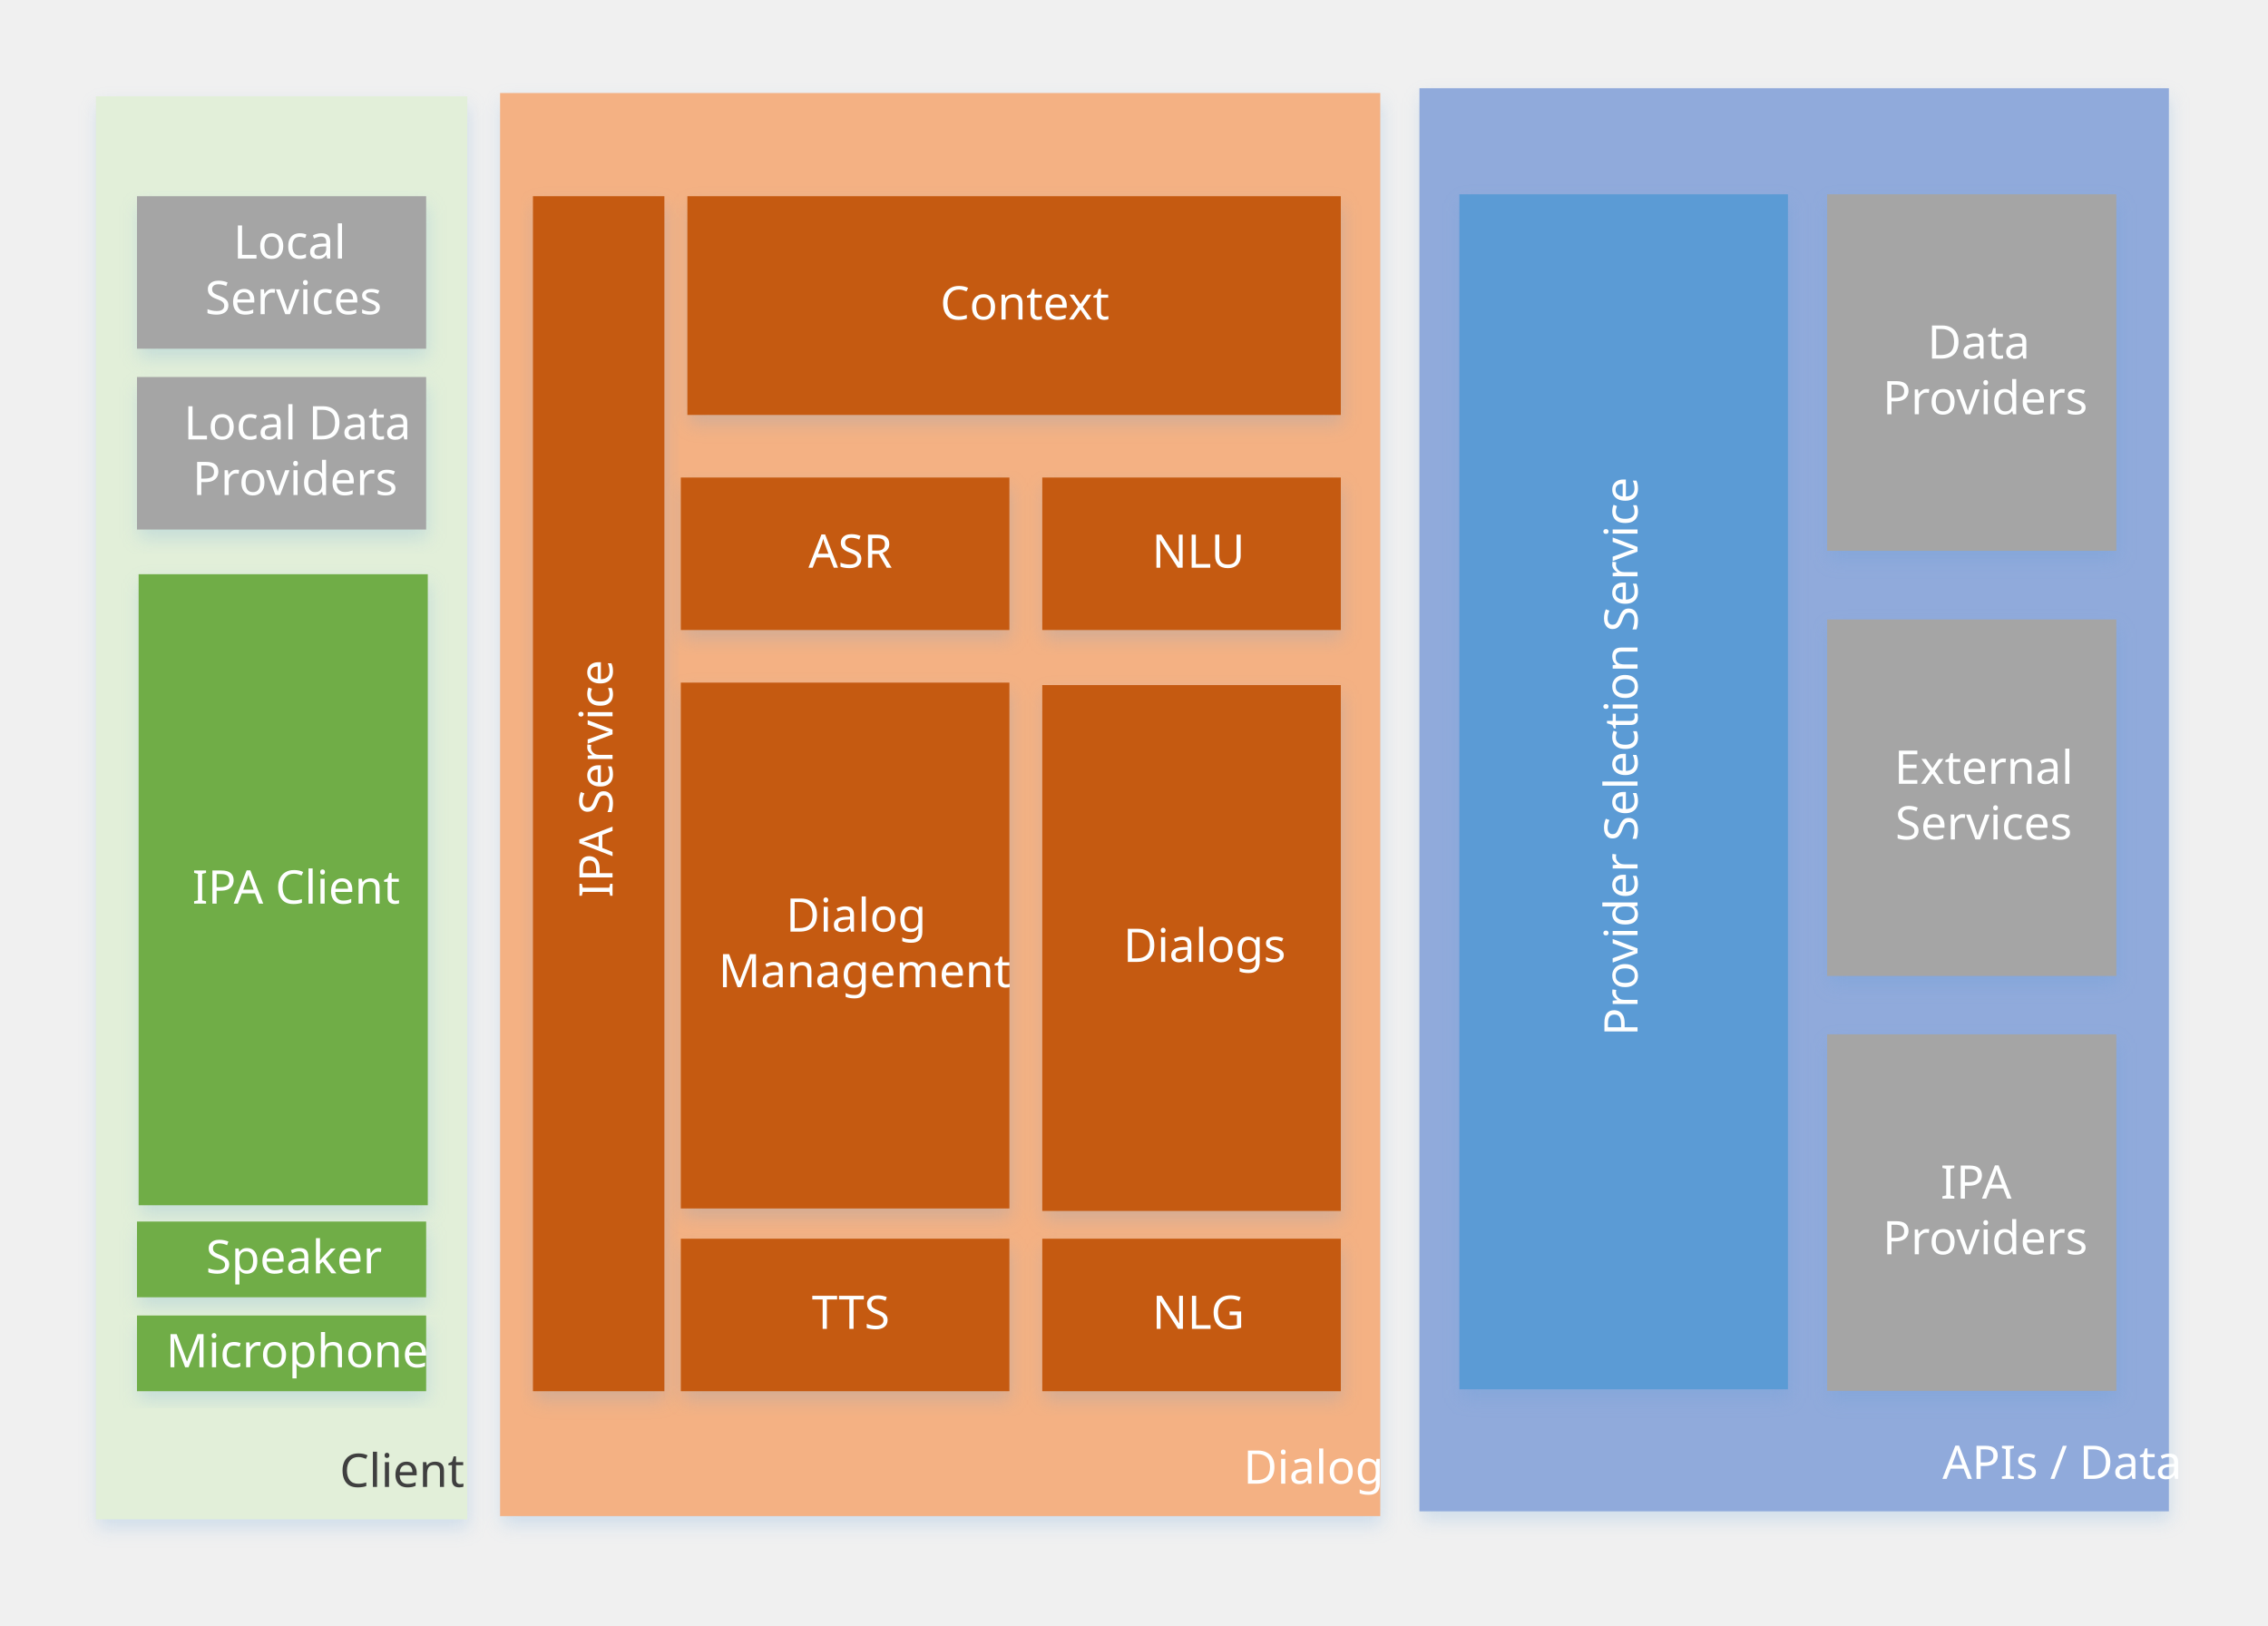
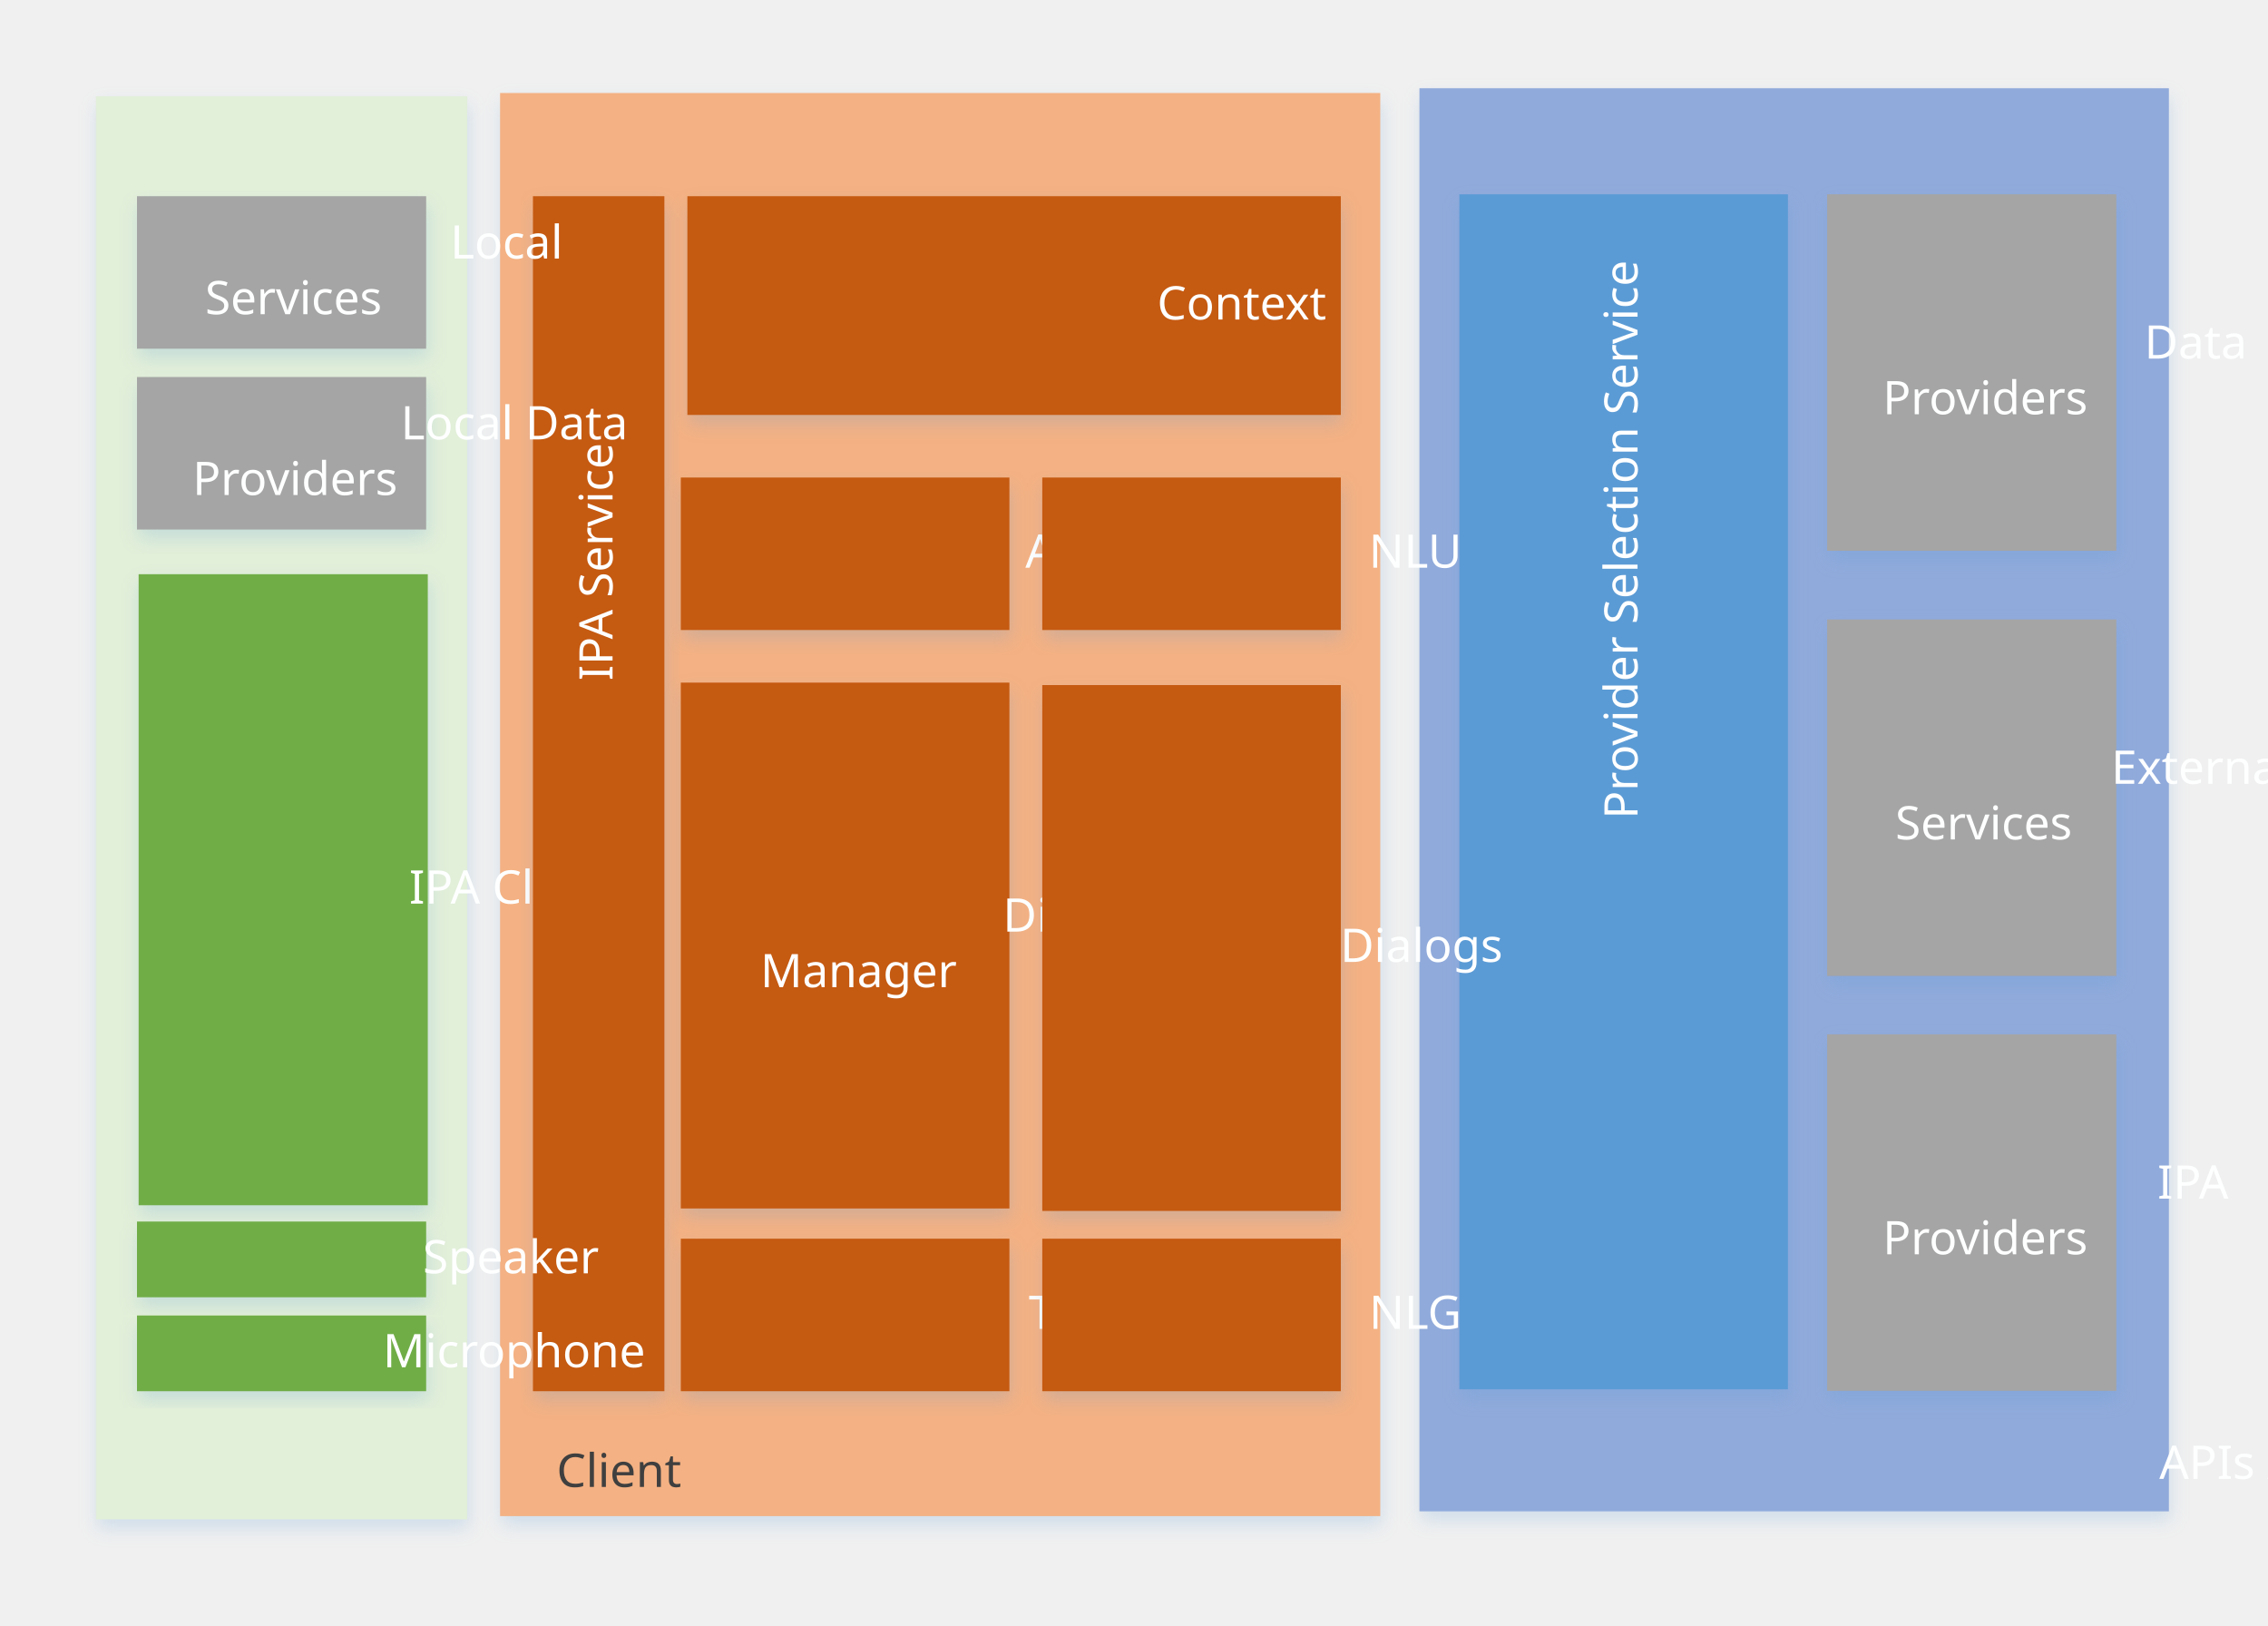
- <svg xmlns="http://www.w3.org/2000/svg" width="6.793in" height="4.869in" viewBox="0 0 489.062 350.586" xml:space="preserve" color-interpolation-filters="sRGB" class="st15">
+ <svg xmlns="http://www.w3.org/2000/svg" xmlns:ns1="http://schemas.microsoft.com/visio/2003/SVGExtensions/" width="6.793in" height="4.869in" viewBox="0 0 489.062 350.586" xml:space="preserve" color-interpolation-filters="sRGB" class="st15">
+   <ns1:documentProperties ns1:langID="1033" ns1:metric="true" ns1:viewMarkup="false">
+     <ns1:userDefs>
+       <ns1:ud ns1:nameU="msvSubprocessMaster" ns1:prompt="" ns1:val="VT4(Rectangle)" />
+       <ns1:ud ns1:nameU="msvNoAutoConnect" ns1:val="VT0(1):26" />
+     </ns1:userDefs>
+   </ns1:documentProperties>
  <style type="text/css">
	
		.st1 {visibility:visible}
		.st2 {fill:#5b9bd5;fill-opacity:0.22;filter:url(#filter_2);stroke:none}
		.st3 {fill:#f4b183;stroke:none;stroke-width:1}
		.st4 {fill:#ffffff;font-family:Calibri;font-size:0.833em}
		.st5 {fill:#90aadb;stroke:none;stroke-width:1}
		.st6 {fill:#feffff;font-family:Calibri;font-size:0.833em}
		.st7 {fill:#e2efd9;stroke:none;stroke-width:1}
		.st8 {fill:#3f3f3f;font-family:Calibri;font-size:0.833em}
		.st9 {fill:#70ad47;stroke:none;stroke-width:0.25}
		.st10 {fill:#c55a11;stroke:none;stroke-width:0.25}
		.st11 {font-size:1em}
		.st12 {fill:#a5a5a5;stroke:none;stroke-width:0.25}
		.st13 {stroke:none;stroke-linecap:round;stroke-linejoin:round;stroke-width:1}
		.st14 {fill:#5b9bd5;stroke:none;stroke-width:0.25}
		.st15 {fill:none;fill-rule:evenodd;font-size:12px;overflow:visible;stroke-linecap:square;stroke-miterlimit:3}
	
	</style>
  <defs id="Filters">
    <filter id="filter_2">
      <feGaussianBlur stdDeviation="2" />
    </filter>
  </defs>
-   <g>
-     <g id="shape47-1" transform="translate(107.82,-23.6815)">
-       <g id="shadow47-2" transform="matrix(1,0,0,1,0.345598,1.97279)" class="st1">
+   <g ns1:mID="0" ns1:index="1" ns1:groupContext="foregroundPage">
+     <ns1:userDefs>
+       <ns1:ud ns1:nameU="msvThemeOrder" ns1:val="VT0(0):26" />
+     </ns1:userDefs>
+     <ns1:pageProperties ns1:drawingScale="0.0393701" ns1:pageScale="0.0393701" ns1:drawingUnits="24" ns1:shadowOffsetX="8.50394" ns1:shadowOffsetY="-8.50394" />
+     <ns1:layer ns1:name="Annotations" ns1:index="0" />
+     <ns1:layer ns1:name="Connector" ns1:index="1" />
+     <g id="shape47-1" ns1:mID="47" ns1:groupContext="shape" transform="translate(107.82,-23.6815)">
+       <ns1:userDefs>
+         <ns1:ud ns1:nameU="visVersion" ns1:val="VT0(15):26" />
+       </ns1:userDefs>
+       <ns1:textBlock ns1:margins="rect(4,4,4,4)" ns1:tabSpace="42.5197" ns1:verticalAlign="2" />
+       <ns1:textRect cx="94.909" cy="197.161" width="189.82" height="306.85" />
+       <g id="shadow47-2" ns1:groupContext="shadow" ns1:shadowOffsetX="0.345598" ns1:shadowOffsetY="-1.97279" ns1:shadowType="1" transform="matrix(1,0,0,1,0.345598,1.97279)" class="st1">
        <rect x="0" y="43.736" width="189.818" height="306.85" class="st2" />
      </g>
      <rect x="0" y="43.736" width="189.818" height="306.85" class="st3" />
-       <text x="160.31" y="343.59" class="st4">Dialog</text>
-     </g>
-     <g id="shape48-7" transform="translate(306.09,-24.7087)">
-       <g id="shadow48-8" transform="matrix(1,0,0,1,0.345598,1.97279)" class="st1">
+       <text x="160.31" y="343.59" class="st4" ns1:langID="1031">
+         <ns1:paragraph ns1:horizAlign="2" />
+         <ns1:tabList />Dialog</text>
+     </g>
+     <g id="shape48-7" ns1:mID="48" ns1:groupContext="shape" transform="translate(306.09,-24.7087)">
+       <ns1:userDefs>
+         <ns1:ud ns1:nameU="visVersion" ns1:val="VT0(15):26" />
+       </ns1:userDefs>
+       <ns1:textBlock ns1:margins="rect(4,4,4,4)" ns1:tabSpace="42.5197" ns1:verticalAlign="2" />
+       <ns1:textRect cx="80.813" cy="197.161" width="161.63" height="306.85" />
+       <g id="shadow48-8" ns1:groupContext="shadow" ns1:shadowOffsetX="0.345598" ns1:shadowOffsetY="-1.97279" ns1:shadowType="1" transform="matrix(1,0,0,1,0.345598,1.97279)" class="st1">
        <rect x="0" y="43.736" width="161.626" height="306.85" class="st2" />
      </g>
      <rect x="0" y="43.736" width="161.626" height="306.85" class="st5" />
-       <text x="112.78" y="343.59" class="st6">APIs / Data</text>
-     </g>
-     <g id="shape50-13" transform="translate(20.6544,-22.9728)">
-       <g id="shadow50-14" transform="matrix(1,0,0,1,0.345598,1.97279)" class="st1">
+       <text x="112.78" y="343.59" class="st6" ns1:langID="1031">
+         <ns1:paragraph ns1:horizAlign="2" />
+         <ns1:tabList />APIs / Data</text>
+     </g>
+     <g id="shape50-13" ns1:mID="50" ns1:groupContext="shape" transform="translate(20.6544,-22.9728)">
+       <ns1:userDefs>
+         <ns1:ud ns1:nameU="visVersion" ns1:val="VT0(15):26" />
+       </ns1:userDefs>
+       <ns1:textBlock ns1:margins="rect(4,4,4,4)" ns1:tabSpace="42.5197" ns1:verticalAlign="2" />
+       <ns1:textRect cx="40.039" cy="197.161" width="80.08" height="306.85" />
+       <g id="shadow50-14" ns1:groupContext="shadow" ns1:shadowOffsetX="0.345598" ns1:shadowOffsetY="-1.97279" ns1:shadowType="1" transform="matrix(1,0,0,1,0.345598,1.97279)" class="st1">
        <rect x="0" y="43.736" width="80.079" height="306.85" class="st2" />
      </g>
      <rect x="0" y="43.736" width="80.079" height="306.85" class="st7" />
-       <text x="52.58" y="343.59" class="st8">Client</text>
-     </g>
-     <g id="shape1-19" transform="translate(29.867,-90.7087)">
-       <g id="shadow1-20" transform="matrix(1,0,0,1,0.345598,1.97279)" class="st1">
+       <text x="52.58" y="343.59" class="st8" ns1:langID="1031">
+         <ns1:paragraph ns1:horizAlign="2" />
+         <ns1:tabList />Client</text>
+     </g>
+     <g id="shape1-19" ns1:mID="1" ns1:groupContext="shape" transform="translate(29.867,-90.7087)">
+       <ns1:userDefs>
+         <ns1:ud ns1:nameU="visVersion" ns1:val="VT0(15):26" />
+       </ns1:userDefs>
+       <ns1:textBlock ns1:margins="rect(4,4,4,4)" ns1:tabSpace="42.5197" />
+       <ns1:textRect cx="31.181" cy="282.555" width="62.37" height="136.063" />
+       <g id="shadow1-20" ns1:groupContext="shadow" ns1:shadowOffsetX="0.345598" ns1:shadowOffsetY="-1.97279" ns1:shadowType="1" transform="matrix(1,0,0,1,0.345598,1.97279)" class="st1">
        <rect x="0" y="214.523" width="62.362" height="136.063" class="st2" />
      </g>
      <rect x="0" y="214.523" width="62.362" height="136.063" class="st9" />
-       <text x="11.56" y="285.55" class="st6">IPA Client</text>
-     </g>
-     <g id="shape2-25" transform="translate(-207.333,299.976) rotate(-90)">
-       <g id="shadow2-26" transform="matrix(1,0,0,1,-1.97279,0.345598)" class="st1">
+       <text x="11.56" y="285.55" class="st6" ns1:langID="1031">
+         <ns1:paragraph ns1:horizAlign="1" />
+         <ns1:tabList />IPA Client</text>
+     </g>
+     <g id="shape2-25" ns1:mID="2" ns1:groupContext="shape" transform="translate(-207.333,299.976) rotate(-90)">
+       <ns1:userDefs>
+         <ns1:ud ns1:nameU="visVersion" ns1:val="VT0(15):26" />
+       </ns1:userDefs>
+       <ns1:textBlock ns1:margins="rect(4,4,4,4)" ns1:tabSpace="42.5197" />
+       <ns1:textRect cx="128.835" cy="336.413" width="257.67" height="28.346" />
+       <g id="shadow2-26" ns1:groupContext="shadow" ns1:shadowOffsetX="0.345598" ns1:shadowOffsetY="-1.97279" ns1:shadowType="1" transform="matrix(1,0,0,1,-1.97279,0.345598)" class="st1">
        <rect x="0" y="322.24" width="257.669" height="28.346" class="st2" />
      </g>
      <rect x="0" y="322.24" width="257.669" height="28.346" class="st10" />
-       <text x="106.43" y="339.41" class="st6">IPA Service</text>
-     </g>
-     <g id="shape3-31" transform="translate(146.796,-90.0122)">
-       <g id="shadow3-32" transform="matrix(1,0,0,1,0.345598,1.97279)" class="st1">
+       <text x="106.43" y="339.41" class="st6" ns1:langID="1031">
+         <ns1:paragraph ns1:horizAlign="1" />
+         <ns1:tabList />IPA Service</text>
+     </g>
+     <g id="shape3-31" ns1:mID="3" ns1:groupContext="shape" transform="translate(146.796,-90.0122)">
+       <ns1:userDefs>
+         <ns1:ud ns1:nameU="visVersion" ns1:val="VT0(15):26" />
+       </ns1:userDefs>
+       <ns1:textBlock ns1:margins="rect(4,4,4,4)" ns1:tabSpace="42.5197" />
+       <ns1:textRect cx="35.433" cy="293.893" width="70.87" height="113.386" />
+       <g id="shadow3-32" ns1:groupContext="shadow" ns1:shadowOffsetX="0.345598" ns1:shadowOffsetY="-1.97279" ns1:shadowType="1" transform="matrix(1,0,0,1,0.345598,1.97279)" class="st1">
        <rect x="0" y="237.2" width="70.866" height="113.386" class="st2" />
      </g>
      <rect x="0" y="237.2" width="70.866" height="113.386" class="st10" />
-       <text x="22.68" y="290.89" class="st6">Dialog <tspan x="8.12" dy="1.2em" class="st11">Management</tspan>
-       </text>
-     </g>
-     <g id="shape22-38" transform="translate(29.5127,-236.409)">
-       <g id="shadow22-39" transform="matrix(1,0,0,1,0.345598,1.97279)" class="st1">
+       <text x="22.68" y="290.89" class="st6" ns1:langID="1031">
+         <ns1:paragraph ns1:horizAlign="1" />
+         <ns1:tabList />Dialog <tspan x="17.16" dy="1.2em" class="st11">Manager</tspan>
+       </text>
+     </g>
+     <g id="shape22-38" ns1:mID="22" ns1:groupContext="shape" transform="translate(29.5127,-236.409)">
+       <ns1:userDefs>
+         <ns1:ud ns1:nameU="visVersion" ns1:val="VT0(15):26" />
+       </ns1:userDefs>
+       <ns1:textBlock ns1:margins="rect(4,4,4,4)" ns1:tabSpace="42.5197" />
+       <ns1:textRect cx="31.181" cy="334.145" width="62.37" height="32.882" />
+       <g id="shadow22-39" ns1:groupContext="shadow" ns1:shadowOffsetX="0.345598" ns1:shadowOffsetY="-1.97279" ns1:shadowType="1" transform="matrix(1,0,0,1,0.345598,1.97279)" class="st1">
        <rect x="0" y="317.704" width="62.362" height="32.882" class="st2" />
      </g>
      <rect x="0" y="317.704" width="62.362" height="32.882" class="st12" />
-       <text x="10.11" y="331.15" class="st6">Local Data <tspan x="12" dy="1.2em" class="st11">Providers</tspan>
-       </text>
-     </g>
-     <g id="shape30-45" transform="translate(-240.995,290.763) rotate(-90)">
+       <text x="10.11" y="331.15" class="st6" ns1:langID="1031">
+         <ns1:paragraph ns1:horizAlign="1" />
+         <ns1:tabList />Local Data <tspan x="12" dy="1.2em" class="st11">Providers</tspan>
+       </text>
+     </g>
+     <g id="shape30-45" ns1:mID="30" ns1:groupContext="shape" transform="translate(-240.995,290.763) rotate(-90)">
      <path d="M0 350.59 L0 350.59" class="st13" />
    </g>
-     <g id="shape39-48" transform="translate(394.016,-231.827)">
-       <g id="shadow39-49" transform="matrix(1,0,0,1,0.345598,1.97279)" class="st1">
+     <g id="shape39-48" ns1:mID="39" ns1:groupContext="shape" transform="translate(394.016,-231.827)">
+       <ns1:userDefs>
+         <ns1:ud ns1:nameU="visVersion" ns1:val="VT0(15):26" />
+       </ns1:userDefs>
+       <ns1:textBlock ns1:margins="rect(4,4,4,4)" ns1:tabSpace="42.5197" />
+       <ns1:textRect cx="31.181" cy="312.153" width="62.37" height="76.866" />
+       <g id="shadow39-49" ns1:groupContext="shadow" ns1:shadowOffsetX="0.345598" ns1:shadowOffsetY="-1.97279" ns1:shadowType="1" transform="matrix(1,0,0,1,0.345598,1.97279)" class="st1">
        <rect x="0" y="273.72" width="62.362" height="76.866" class="st2" />
      </g>
      <rect x="0" y="273.72" width="62.362" height="76.866" class="st12" />
-       <text x="21.64" y="309.15" class="st6">Data <tspan x="12" dy="1.2em" class="st11">Providers</tspan>
-       </text>
-     </g>
-     <g id="shape45-55" transform="translate(34.9771,299.563) rotate(-90)">
-       <g id="shadow45-56" transform="matrix(1,0,0,1,-1.97279,0.345598)" class="st1">
+       <text x="21.64" y="309.15" class="st6" ns1:langID="1031">
+         <ns1:paragraph ns1:horizAlign="1" />
+         <ns1:tabList />Data <tspan x="12" dy="1.2em" class="st11">Providers</tspan>
+       </text>
+     </g>
+     <g id="shape45-55" ns1:mID="45" ns1:groupContext="shape" transform="translate(34.9771,299.563) rotate(-90)">
+       <ns1:userDefs>
+         <ns1:ud ns1:nameU="visVersion" ns1:val="VT0(15):26" />
+       </ns1:userDefs>
+       <ns1:textBlock ns1:margins="rect(4,4,4,4)" ns1:tabSpace="42.5197" />
+       <ns1:textRect cx="128.835" cy="315.153" width="257.67" height="70.866" />
+       <g id="shadow45-56" ns1:groupContext="shadow" ns1:shadowOffsetX="0.345598" ns1:shadowOffsetY="-1.97279" ns1:shadowType="1" transform="matrix(1,0,0,1,-1.97279,0.345598)" class="st1">
        <rect x="0" y="279.72" width="257.669" height="70.866" class="st2" />
      </g>
      <rect x="0" y="279.72" width="257.669" height="70.866" class="st14" />
-       <text x="76.19" y="318.15" class="st6">Provider Selection Service</text>
-     </g>
-     <g id="shape59-61" transform="translate(146.796,-214.737)">
-       <g id="shadow59-62" transform="matrix(1,0,0,1,0.345598,1.97279)" class="st1">
+       <text x="76.19" y="318.15" class="st6" ns1:langID="1031">
+         <ns1:paragraph ns1:horizAlign="1" />
+         <ns1:tabList />Provider Selection Service</text>
+     </g>
+     <g id="shape59-61" ns1:mID="59" ns1:groupContext="shape" transform="translate(146.796,-214.737)">
+       <ns1:userDefs>
+         <ns1:ud ns1:nameU="visVersion" ns1:val="VT0(15):26" />
+       </ns1:userDefs>
+       <ns1:textBlock ns1:margins="rect(4,4,4,4)" ns1:tabSpace="42.5197" />
+       <ns1:textRect cx="35.433" cy="334.145" width="70.87" height="32.882" />
+       <g id="shadow59-62" ns1:groupContext="shadow" ns1:shadowOffsetX="0.345598" ns1:shadowOffsetY="-1.97279" ns1:shadowType="1" transform="matrix(1,0,0,1,0.345598,1.97279)" class="st1">
        <rect x="0" y="317.704" width="70.866" height="32.882" class="st2" />
      </g>
      <rect x="0" y="317.704" width="70.866" height="32.882" class="st10" />
-       <text x="27.53" y="337.15" class="st6">ASR</text>
-     </g>
-     <g id="shape60-67" transform="translate(146.796,-50.6106)">
-       <g id="shadow60-68" transform="matrix(1,0,0,1,0.345598,1.97279)" class="st1">
+       <text x="27.53" y="337.15" class="st6" ns1:langID="1031">
+         <ns1:paragraph ns1:horizAlign="1" />
+         <ns1:tabList />ASR</text>
+     </g>
+     <g id="shape60-67" ns1:mID="60" ns1:groupContext="shape" transform="translate(146.796,-50.6106)">
+       <ns1:userDefs>
+         <ns1:ud ns1:nameU="visVersion" ns1:val="VT0(15):26" />
+       </ns1:userDefs>
+       <ns1:textBlock ns1:margins="rect(4,4,4,4)" ns1:tabSpace="42.5197" />
+       <ns1:textRect cx="35.433" cy="334.145" width="70.87" height="32.882" />
+       <g id="shadow60-68" ns1:groupContext="shadow" ns1:shadowOffsetX="0.345598" ns1:shadowOffsetY="-1.97279" ns1:shadowType="1" transform="matrix(1,0,0,1,0.345598,1.97279)" class="st1">
        <rect x="0" y="317.704" width="70.866" height="32.882" class="st2" />
      </g>
      <rect x="0" y="317.704" width="70.866" height="32.882" class="st10" />
-       <text x="28.26" y="337.15" class="st6">TTS</text>
-     </g>
-     <g id="shape65-73" transform="translate(224.749,-214.737)">
-       <g id="shadow65-74" transform="matrix(1,0,0,1,0.345598,1.97279)" class="st1">
+       <text x="28.26" y="337.15" class="st6" ns1:langID="1031">
+         <ns1:paragraph ns1:horizAlign="1" />
+         <ns1:tabList />TTS</text>
+     </g>
+     <g id="shape65-73" ns1:mID="65" ns1:groupContext="shape" transform="translate(224.749,-214.737)">
+       <ns1:userDefs>
+         <ns1:ud ns1:nameU="visVersion" ns1:val="VT0(15):26" />
+       </ns1:userDefs>
+       <ns1:textBlock ns1:margins="rect(4,4,4,4)" ns1:tabSpace="42.5197" />
+       <ns1:textRect cx="32.193" cy="334.145" width="64.39" height="32.882" />
+       <g id="shadow65-74" ns1:groupContext="shadow" ns1:shadowOffsetX="0.345598" ns1:shadowOffsetY="-1.97279" ns1:shadowType="1" transform="matrix(1,0,0,1,0.345598,1.97279)" class="st1">
        <rect x="0" y="317.704" width="64.385" height="32.882" class="st2" />
      </g>
      <rect x="0" y="317.704" width="64.385" height="32.882" class="st10" />
-       <text x="23.65" y="337.15" class="st6">NLU</text>
-     </g>
-     <g id="shape68-79" transform="translate(148.213,-261.118)">
-       <g id="shadow68-80" transform="matrix(1,0,0,1,0.345598,1.97279)" class="st1">
+       <text x="23.65" y="337.15" class="st6" ns1:langID="1031">
+         <ns1:paragraph ns1:horizAlign="1" />
+         <ns1:tabList />NLU</text>
+     </g>
+     <g id="shape68-79" ns1:mID="68" ns1:groupContext="shape" transform="translate(148.213,-261.118)">
+       <ns1:userDefs>
+         <ns1:ud ns1:nameU="visVersion" ns1:val="VT0(15):26" />
+       </ns1:userDefs>
+       <ns1:textBlock ns1:margins="rect(4,4,4,4)" ns1:tabSpace="42.5197" />
+       <ns1:textRect cx="70.46" cy="327.005" width="140.93" height="47.162" />
+       <g id="shadow68-80" ns1:groupContext="shadow" ns1:shadowOffsetX="0.345598" ns1:shadowOffsetY="-1.97279" ns1:shadowType="1" transform="matrix(1,0,0,1,0.345598,1.97279)" class="st1">
        <rect x="0" y="303.425" width="140.92" height="47.162" class="st2" />
      </g>
      <rect x="0" y="303.425" width="140.92" height="47.162" class="st10" />
-       <text x="54.53" y="330.01" class="st6">Context</text>
-     </g>
-     <g id="shape69-85" transform="translate(224.749,-89.4807)">
-       <g id="shadow69-86" transform="matrix(1,0,0,1,0.345598,1.97279)" class="st1">
+       <text x="54.53" y="330.01" class="st6" ns1:langID="1031">
+         <ns1:paragraph ns1:horizAlign="1" />
+         <ns1:tabList />Context</text>
+     </g>
+     <g id="shape69-85" ns1:mID="69" ns1:groupContext="shape" transform="translate(224.749,-89.4807)">
+       <ns1:userDefs>
+         <ns1:ud ns1:nameU="visVersion" ns1:val="VT0(15):26" />
+       </ns1:userDefs>
+       <ns1:textBlock ns1:margins="rect(4,4,4,4)" ns1:tabSpace="42.5197" />
+       <ns1:textRect cx="32.193" cy="293.893" width="64.39" height="113.386" />
+       <g id="shadow69-86" ns1:groupContext="shadow" ns1:shadowOffsetX="0.345598" ns1:shadowOffsetY="-1.97279" ns1:shadowType="1" transform="matrix(1,0,0,1,0.345598,1.97279)" class="st1">
        <rect x="0" y="237.2" width="64.385" height="113.386" class="st2" />
      </g>
      <rect x="0" y="237.2" width="64.385" height="113.386" class="st10" />
-       <text x="17.48" y="296.89" class="st6">Dialogs</text>
-     </g>
-     <g id="shape85-91" transform="translate(394.016,-140.15)">
-       <g id="shadow85-92" transform="matrix(1,0,0,1,0.345598,1.97279)" class="st1">
+       <text x="17.48" y="296.89" class="st6" ns1:langID="1031">
+         <ns1:paragraph ns1:horizAlign="1" />
+         <ns1:tabList />Dialogs</text>
+     </g>
+     <g id="shape85-91" ns1:mID="85" ns1:groupContext="shape" transform="translate(394.016,-140.15)">
+       <ns1:userDefs>
+         <ns1:ud ns1:nameU="visVersion" ns1:val="VT0(15):26" />
+       </ns1:userDefs>
+       <ns1:textBlock ns1:margins="rect(4,4,4,4)" ns1:tabSpace="42.5197" />
+       <ns1:textRect cx="31.181" cy="312.153" width="62.37" height="76.866" />
+       <g id="shadow85-92" ns1:groupContext="shadow" ns1:shadowOffsetX="0.345598" ns1:shadowOffsetY="-1.97279" ns1:shadowType="1" transform="matrix(1,0,0,1,0.345598,1.97279)" class="st1">
        <rect x="0" y="273.72" width="62.362" height="76.866" class="st2" />
      </g>
      <rect x="0" y="273.72" width="62.362" height="76.866" class="st12" />
-       <text x="14.5" y="309.15" class="st6">External <tspan x="14.69" dy="1.2em" class="st11">Services</tspan>
-       </text>
-     </g>
-     <g id="shape86-98" transform="translate(394.016,-50.6929)">
-       <g id="shadow86-99" transform="matrix(1,0,0,1,0.345598,1.97279)" class="st1">
+       <text x="14.5" y="309.15" class="st6" ns1:langID="1031">
+         <ns1:paragraph ns1:horizAlign="1" />
+         <ns1:tabList />External <tspan x="14.69" dy="1.2em" class="st11">Services</tspan>
+       </text>
+     </g>
+     <g id="shape86-98" ns1:mID="86" ns1:groupContext="shape" transform="translate(394.016,-50.6929)">
+       <ns1:userDefs>
+         <ns1:ud ns1:nameU="visVersion" ns1:val="VT0(15):26" />
+       </ns1:userDefs>
+       <ns1:textBlock ns1:margins="rect(4,4,4,4)" ns1:tabSpace="42.5197" />
+       <ns1:textRect cx="31.181" cy="312.153" width="62.37" height="76.866" />
+       <g id="shadow86-99" ns1:groupContext="shadow" ns1:shadowOffsetX="0.345598" ns1:shadowOffsetY="-1.97279" ns1:shadowType="1" transform="matrix(1,0,0,1,0.345598,1.97279)" class="st1">
        <rect x="0" y="273.72" width="62.362" height="76.866" class="st2" />
      </g>
      <rect x="0" y="273.72" width="62.362" height="76.866" class="st12" />
-       <text x="24.45" y="309.15" class="st6">IPA<tspan x="12" dy="1.2em" class="st11">Providers</tspan>
-       </text>
-     </g>
-     <g id="shape90-105" transform="translate(224.749,-50.6106)">
-       <g id="shadow90-106" transform="matrix(1,0,0,1,0.345598,1.97279)" class="st1">
+       <text x="24.45" y="309.15" class="st6" ns1:langID="1031">
+         <ns1:paragraph ns1:horizAlign="1" />
+         <ns1:tabList />IPA<ns1:lf />
+         <tspan x="12" dy="1.2em" class="st11">Providers</tspan>
+       </text>
+     </g>
+     <g id="shape90-105" ns1:mID="90" ns1:groupContext="shape" transform="translate(224.749,-50.6106)">
+       <ns1:userDefs>
+         <ns1:ud ns1:nameU="visVersion" ns1:val="VT0(15):26" />
+       </ns1:userDefs>
+       <ns1:textBlock ns1:margins="rect(4,4,4,4)" ns1:tabSpace="42.5197" />
+       <ns1:textRect cx="32.193" cy="334.145" width="64.39" height="32.882" />
+       <g id="shadow90-106" ns1:groupContext="shadow" ns1:shadowOffsetX="0.345598" ns1:shadowOffsetY="-1.97279" ns1:shadowType="1" transform="matrix(1,0,0,1,0.345598,1.97279)" class="st1">
        <rect x="0" y="317.704" width="64.385" height="32.882" class="st2" />
      </g>
      <rect x="0" y="317.704" width="64.385" height="32.882" class="st10" />
-       <text x="23.71" y="337.15" class="st6">NLG</text>
-     </g>
-     <g id="shape91-111" transform="translate(29.5127,-275.398)">
-       <g id="shadow91-112" transform="matrix(1,0,0,1,0.345598,1.97279)" class="st1">
+       <text x="23.71" y="337.15" class="st6" ns1:langID="1031">
+         <ns1:paragraph ns1:horizAlign="1" />
+         <ns1:tabList />NLG</text>
+     </g>
+     <g id="shape91-111" ns1:mID="91" ns1:groupContext="shape" transform="translate(29.5127,-275.398)">
+       <ns1:userDefs>
+         <ns1:ud ns1:nameU="visVersion" ns1:val="VT0(15):26" />
+       </ns1:userDefs>
+       <ns1:textBlock ns1:margins="rect(4,4,4,4)" ns1:tabSpace="42.5197" />
+       <ns1:textRect cx="31.181" cy="334.145" width="62.37" height="32.882" />
+       <g id="shadow91-112" ns1:groupContext="shadow" ns1:shadowOffsetX="0.345598" ns1:shadowOffsetY="-1.97279" ns1:shadowType="1" transform="matrix(1,0,0,1,0.345598,1.97279)" class="st1">
        <rect x="0" y="317.704" width="62.362" height="32.882" class="st2" />
      </g>
      <rect x="0" y="317.704" width="62.362" height="32.882" class="st12" />
-       <text x="20.79" y="331.15" class="st6">Local <tspan x="14.69" dy="1.2em" class="st11">Services</tspan>
-       </text>
-     </g>
-     <g id="shape92-118" transform="translate(29.5127,-70.8661)">
-       <g id="shadow92-119" transform="matrix(1,0,0,1,0.345598,1.97279)" class="st1">
+       <text x="20.79" y="331.15" class="st6" ns1:langID="1031">
+         <ns1:paragraph ns1:horizAlign="1" />
+         <ns1:tabList />Local <tspan x="14.69" dy="1.2em" class="st11">Services</tspan>
+       </text>
+     </g>
+     <g id="shape92-118" ns1:mID="92" ns1:groupContext="shape" transform="translate(29.5127,-70.8661)">
+       <ns1:userDefs>
+         <ns1:ud ns1:nameU="visVersion" ns1:val="VT0(15):26" />
+       </ns1:userDefs>
+       <ns1:textBlock ns1:margins="rect(4,4,4,4)" ns1:tabSpace="42.5197" />
+       <ns1:textRect cx="31.181" cy="342.423" width="62.37" height="16.327" />
+       <g id="shadow92-119" ns1:groupContext="shadow" ns1:shadowOffsetX="0.345598" ns1:shadowOffsetY="-1.97279" ns1:shadowType="1" transform="matrix(1,0,0,1,0.345598,1.97279)" class="st1">
        <rect x="0" y="334.259" width="62.362" height="16.327" class="st2" />
      </g>
      <rect x="0" y="334.259" width="62.362" height="16.327" class="st9" />
-       <text x="14.87" y="345.42" class="st6">Speaker</text>
-     </g>
-     <g id="shape93-124" transform="translate(29.5127,-50.6106)">
-       <g id="shadow93-125" transform="matrix(1,0,0,1,0.345598,1.97279)" class="st1">
+       <text x="14.87" y="345.42" class="st6" ns1:langID="1031">
+         <ns1:paragraph ns1:horizAlign="1" />
+         <ns1:tabList />Speaker</text>
+     </g>
+     <g id="shape93-124" ns1:mID="93" ns1:groupContext="shape" transform="translate(29.5127,-50.6106)">
+       <ns1:userDefs>
+         <ns1:ud ns1:nameU="visVersion" ns1:val="VT0(15):26" />
+       </ns1:userDefs>
+       <ns1:textBlock ns1:margins="rect(4,4,4,4)" ns1:tabSpace="42.5197" />
+       <ns1:textRect cx="31.181" cy="342.423" width="62.37" height="16.327" />
+       <g id="shadow93-125" ns1:groupContext="shadow" ns1:shadowOffsetX="0.345598" ns1:shadowOffsetY="-1.97279" ns1:shadowType="1" transform="matrix(1,0,0,1,0.345598,1.97279)" class="st1">
        <rect x="0" y="334.259" width="62.362" height="16.327" class="st2" />
      </g>
      <rect x="0" y="334.259" width="62.362" height="16.327" class="st9" />
-       <text x="6.26" y="345.42" class="st6">Microphone</text>
+       <text x="6.26" y="345.42" class="st6" ns1:langID="1031">
+         <ns1:paragraph ns1:horizAlign="1" />
+         <ns1:tabList />Microphone</text>
    </g>
  </g>
</svg>
